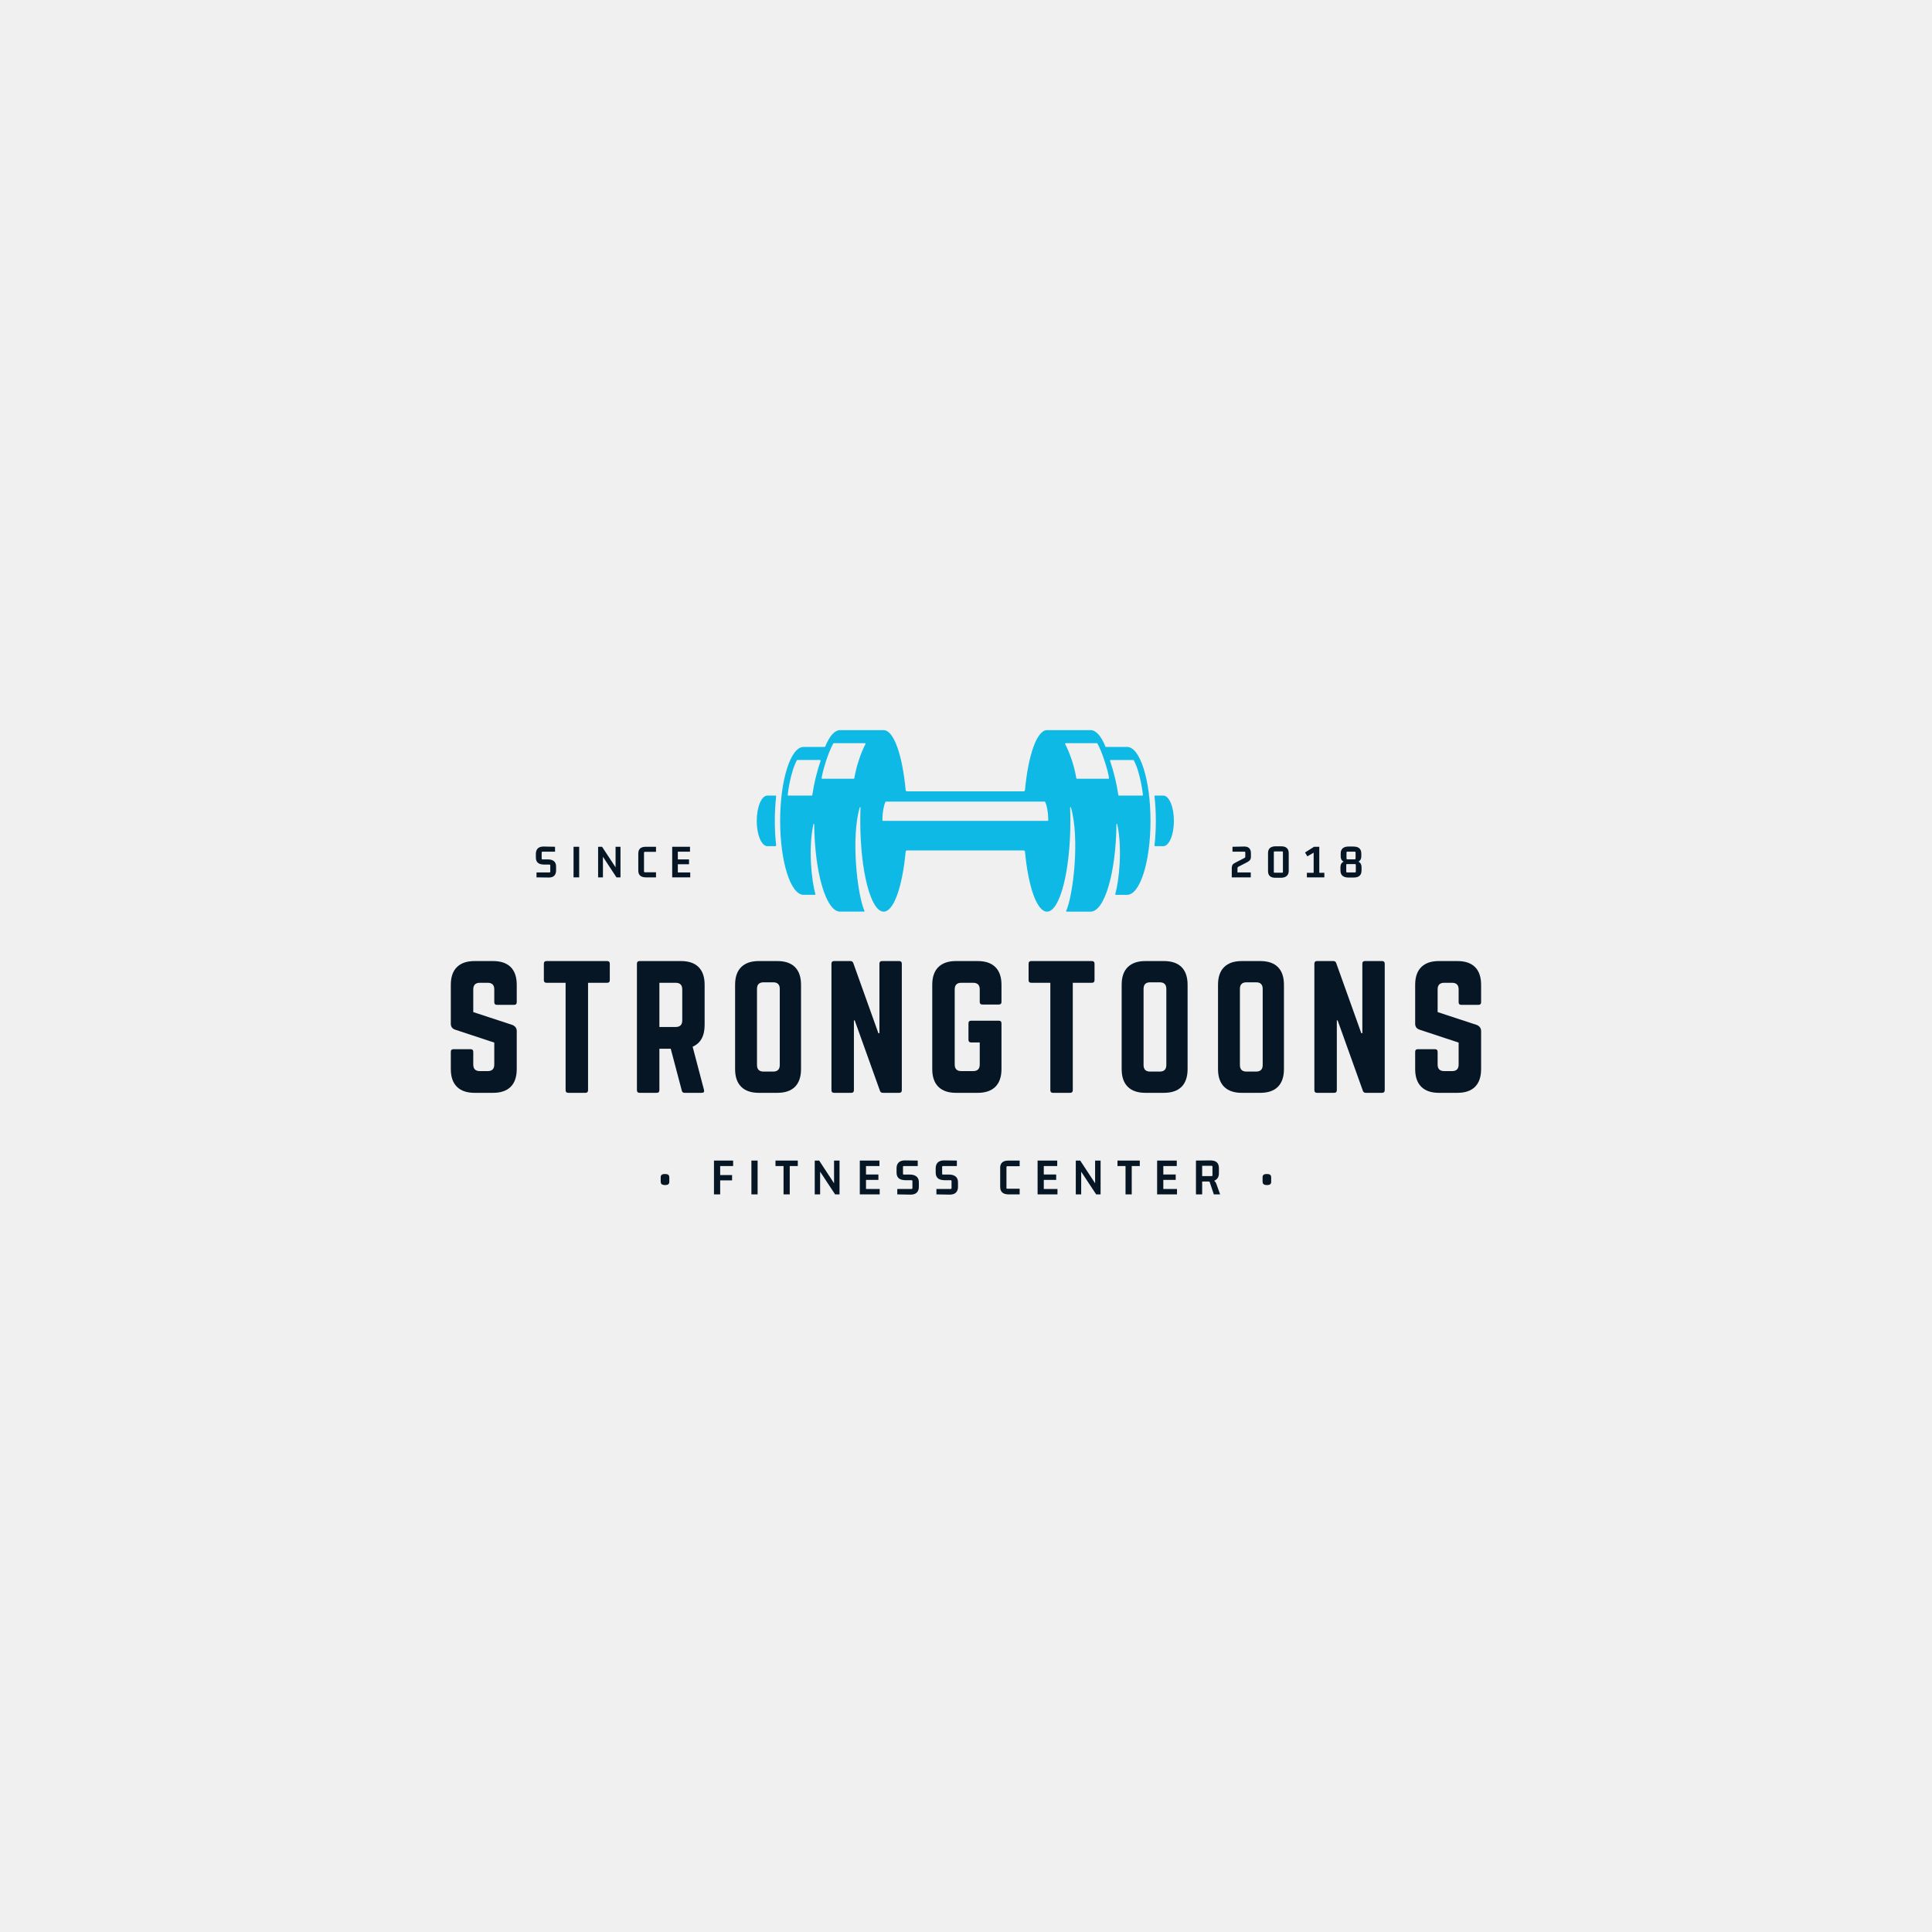
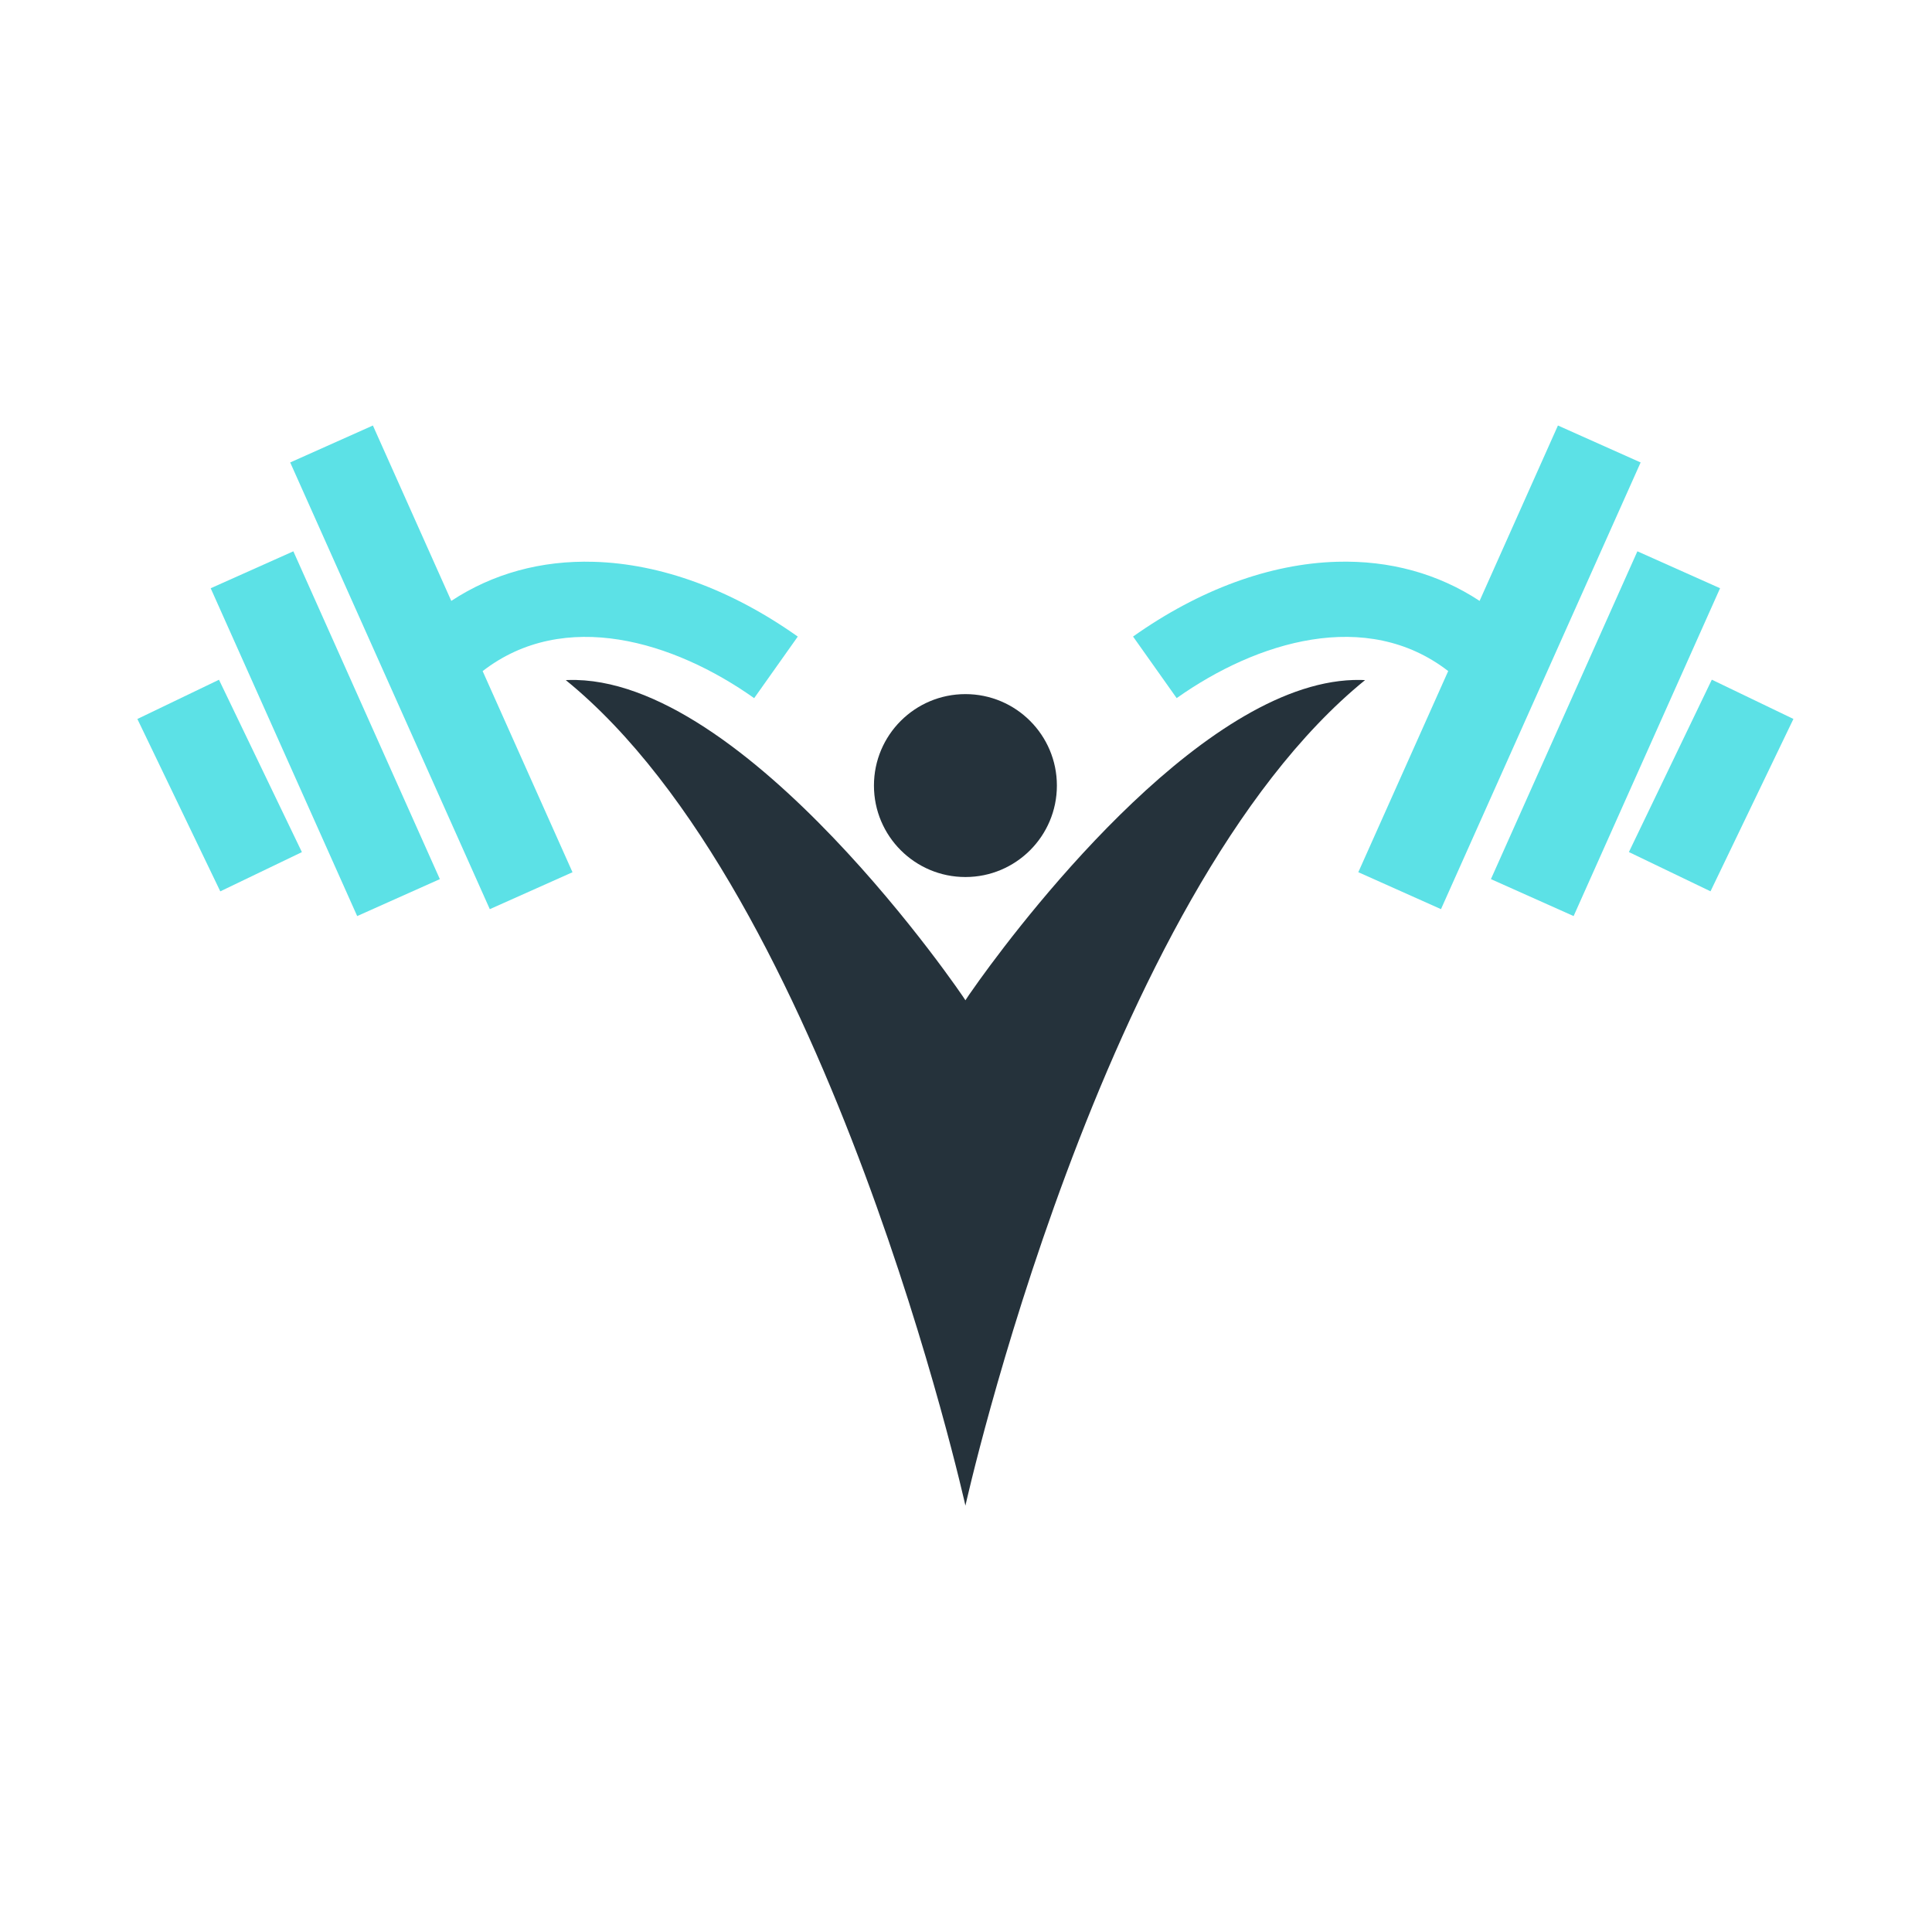
<svg xmlns="http://www.w3.org/2000/svg" width="500" zoomAndPan="magnify" viewBox="0 0 375 375" height="500" preserveAspectRatio="xMidYMid meet" version="1.2">
  <defs>
-     <clipPath id="485e1f2041">
-       <path d="M 146.867 141.715 L 227.867 141.715 L 227.867 176.965 L 146.867 176.965 Z M 146.867 141.715 " />
+     <clipPath id="a240924f86">
+       <path d="M 219 82.59 L 319 82.59 L 319 177 L 219 177 Z M 219 82.59 " />
+     </clipPath>
+     <clipPath id="30d2bbb15b">
+       <path d="M 316 131 L 348.262 131 L 348.262 174 L 316 174 Z M 316 131 " />
+     </clipPath>
+     <clipPath id="4e70f015b9">
+       <path d="M 26.512 131 L 59 131 L 59 174 L 26.512 174 Z M 26.512 131 " />
+     </clipPath>
+     <clipPath id="b6cdec8b0a">
+       <path d="M 56 82.59 L 155 82.59 L 155 177 L 56 177 Z M 56 82.59 " />
+     </clipPath>
+     <clipPath id="2077cdbe17">
+       <path d="M 109 131 L 265 131 L 265 292.59 L 109 292.59 Z M 109 131 " />
    </clipPath>
  </defs>
-   <g id="d312a4e4c5">
-     <g clip-rule="nonzero" clip-path="url(#485e1f2041)">
-       <path style=" stroke:none;fill-rule:evenodd;fill:#0fb9e6;fill-opacity:1;" d="M 150.645 164.074 C 150.309 160.914 150.309 157.754 150.645 154.594 C 150.656 154.48 150.605 154.422 150.492 154.422 L 148.949 154.422 C 147.809 154.422 146.883 156.621 146.883 159.332 C 146.883 162.043 147.809 164.242 148.949 164.242 L 150.492 164.242 C 150.605 164.242 150.656 164.188 150.645 164.074 Z M 176.078 165.066 L 198.66 165.066 C 198.84 165.066 198.938 165.156 198.953 165.336 C 199.586 172.109 201.258 176.949 203.223 176.949 C 205.73 176.949 207.762 169.062 207.762 159.332 C 207.762 158.453 207.746 157.594 207.711 156.75 C 207.711 156.703 207.734 156.676 207.777 156.668 C 207.824 156.66 207.855 156.68 207.867 156.723 C 209.633 162.77 208.273 173.902 206.949 176.793 C 206.934 176.828 206.934 176.863 206.957 176.898 C 206.98 176.93 207.012 176.949 207.051 176.949 L 211.684 176.949 C 214.395 176.949 216.605 169.418 216.703 160 C 216.703 159.953 216.727 159.926 216.773 159.922 C 216.82 159.914 216.852 159.938 216.859 159.98 C 217.867 164.656 217.234 170.82 216.477 173.547 C 216.453 173.641 216.488 173.684 216.582 173.688 L 218.773 173.688 C 221.281 173.688 223.312 167.258 223.312 159.332 C 223.312 151.406 221.281 144.98 218.773 144.98 L 214.594 144.98 C 213.773 142.93 212.77 141.719 211.684 141.719 L 203.223 141.719 C 201.258 141.719 199.582 146.559 198.949 153.332 C 198.934 153.512 198.836 153.598 198.656 153.598 L 176.078 153.598 C 175.898 153.598 175.801 153.512 175.785 153.332 C 175.156 146.559 173.48 141.719 171.516 141.719 L 163.055 141.719 C 161.984 141.719 160.996 142.891 160.184 144.883 C 160.156 144.945 160.109 144.977 160.039 144.98 L 155.965 144.98 C 153.457 144.98 151.426 151.402 151.426 159.332 C 151.426 167.258 153.457 173.684 155.965 173.684 L 158.152 173.684 C 158.25 173.684 158.285 173.637 158.262 173.543 C 157.504 170.82 156.871 164.656 157.879 159.98 C 157.887 159.934 157.914 159.914 157.965 159.918 C 158.012 159.926 158.035 159.949 158.035 160 C 158.133 169.418 160.344 176.945 163.055 176.945 L 167.688 176.945 C 167.73 176.945 167.758 176.93 167.781 176.895 C 167.805 176.863 167.805 176.828 167.789 176.789 C 166.461 173.898 165.105 162.77 166.871 156.723 C 166.883 156.676 166.914 156.66 166.961 156.668 C 167.008 156.672 167.027 156.699 167.027 156.746 C 166.992 157.59 166.977 158.453 166.977 159.332 C 166.977 169.062 169.008 176.949 171.516 176.949 C 173.484 176.949 175.152 172.105 175.785 165.336 C 175.801 165.156 175.898 165.066 176.078 165.066 Z M 157.547 154.422 L 153.012 154.422 C 152.922 154.422 152.883 154.375 152.895 154.289 C 153.074 152.676 153.402 151.09 153.871 149.535 C 154.078 148.859 154.34 148.207 154.664 147.578 C 154.684 147.535 154.719 147.512 154.766 147.512 L 159.164 147.512 C 159.203 147.512 159.238 147.531 159.262 147.562 C 159.285 147.594 159.289 147.629 159.277 147.668 C 158.539 149.836 158.004 152.055 157.668 154.32 C 157.656 154.387 157.617 154.422 157.547 154.422 Z M 165.707 151.148 L 159.594 151.148 C 159.504 151.148 159.461 151.105 159.477 151.016 C 159.684 149.523 160.801 145.953 161.734 144.312 C 161.754 144.273 161.789 144.254 161.836 144.254 L 167.879 144.254 C 167.922 144.254 167.957 144.27 167.98 144.309 C 168.004 144.348 168.004 144.387 167.984 144.426 C 167.145 146.02 166.23 148.605 165.82 151.051 C 165.812 151.113 165.773 151.148 165.707 151.148 Z M 215.574 147.516 L 219.973 147.516 C 220.02 147.516 220.055 147.535 220.078 147.578 C 220.398 148.207 220.66 148.859 220.867 149.535 C 221.336 151.09 221.66 152.676 221.844 154.289 C 221.855 154.379 221.816 154.422 221.727 154.422 L 217.188 154.422 C 217.121 154.422 217.082 154.391 217.07 154.32 C 216.734 152.055 216.199 149.84 215.461 147.672 C 215.449 147.633 215.453 147.598 215.477 147.566 C 215.5 147.531 215.531 147.516 215.574 147.516 Z M 206.754 144.426 C 206.734 144.387 206.734 144.348 206.758 144.309 C 206.781 144.27 206.816 144.254 206.859 144.254 L 212.902 144.254 C 212.949 144.254 212.98 144.273 213.004 144.312 C 213.938 145.953 215.055 149.523 215.262 151.016 C 215.273 151.105 215.234 151.148 215.145 151.148 L 209.031 151.148 C 208.965 151.148 208.926 151.117 208.918 151.051 C 208.508 148.605 207.594 146.02 206.754 144.426 Z M 171.426 159.332 C 171.324 159.332 171.273 159.281 171.273 159.176 C 171.293 157.414 171.605 156.188 171.852 155.68 C 171.879 155.621 171.926 155.594 171.992 155.59 L 202.746 155.59 C 202.812 155.59 202.859 155.621 202.887 155.68 C 203.133 156.188 203.445 157.414 203.465 159.176 C 203.465 159.281 203.414 159.332 203.312 159.332 Z M 224.094 154.594 C 224.43 157.754 224.43 160.914 224.094 164.074 C 224.082 164.188 224.133 164.242 224.246 164.242 L 225.789 164.242 C 226.93 164.242 227.855 162.043 227.855 159.332 C 227.855 156.621 226.93 154.422 225.789 154.422 L 224.246 154.422 C 224.133 154.422 224.082 154.48 224.094 154.594 Z M 224.094 154.594 " />
+   <g id="ebb2ab2d11">
+     <rect x="0" width="375" y="0" height="375" style="fill:#ffffff;fill-opacity:1;stroke:none;" />
+     <rect x="0" width="375" y="0" height="375" style="fill:#ffffff;fill-opacity:1;stroke:none;" />
+     <g clip-rule="nonzero" clip-path="url(#a240924f86)">
+       <path style=" stroke:none;fill-rule:nonzero;fill:#5ce1e6;fill-opacity:1;" d="M 302.395 82.59 L 287.188 116.633 C 279.152 111.344 269.754 108.742 259.492 109.039 C 246.469 109.418 232.789 114.441 219.926 123.555 L 228.391 135.504 C 243.953 124.48 265.238 117.992 281.094 130.254 L 263.648 169.293 L 279.695 176.465 L 318.445 89.762 Z M 302.395 82.59 " />
    </g>
-     <g style="fill:#061624;fill-opacity:1;">
-       <g transform="translate(85.90819, 212.118)">
-         <path style="stroke:none" d="M 6.203 -25.578 L 9.781 -25.578 C 11.289 -25.578 12.438 -25.188 13.219 -24.406 C 14 -23.625 14.391 -22.477 14.391 -20.969 L 14.391 -17.578 C 14.391 -17.242 14.219 -17.078 13.875 -17.078 L 10.547 -17.078 C 10.203 -17.078 10.031 -17.242 10.031 -17.578 L 10.031 -20.078 C 10.031 -20.93 9.609 -21.359 8.766 -21.359 L 7.219 -21.359 C 6.375 -21.359 5.953 -20.93 5.953 -20.078 L 5.953 -15.672 L 13.562 -13.172 C 14.113 -12.93 14.391 -12.535 14.391 -11.984 L 14.391 -4.609 C 14.391 -3.109 14 -1.961 13.219 -1.172 C 12.438 -0.391 11.289 0 9.781 0 L 6.203 0 C 4.711 0 3.57 -0.391 2.781 -1.172 C 1.988 -1.961 1.594 -3.109 1.594 -4.609 L 1.594 -7.953 C 1.594 -8.297 1.766 -8.469 2.109 -8.469 L 5.438 -8.469 C 5.781 -8.469 5.953 -8.297 5.953 -7.953 L 5.953 -5.5 C 5.953 -4.645 6.375 -4.219 7.219 -4.219 L 8.766 -4.219 C 9.609 -4.219 10.031 -4.645 10.031 -5.5 L 10.031 -9.75 L 2.469 -12.25 C 1.883 -12.438 1.594 -12.828 1.594 -13.422 L 1.594 -20.969 C 1.594 -22.477 1.988 -23.625 2.781 -24.406 C 3.57 -25.188 4.711 -25.578 6.203 -25.578 Z M 6.203 -25.578 " />
-       </g>
+     <path style=" stroke:none;fill-rule:nonzero;fill:#5ce1e6;fill-opacity:1;" d="M 289.387 170.637 L 317.816 107.008 L 333.863 114.176 L 305.438 177.809 Z M 289.387 170.637 " />
+     <g clip-rule="nonzero" clip-path="url(#30d2bbb15b)">
+       <path style=" stroke:none;fill-rule:nonzero;fill:#5ce1e6;fill-opacity:1;" d="M 316.168 165.383 L 332.262 131.926 L 348.102 139.547 L 332.008 173.004 Z M 316.168 165.383 " />
    </g>
-     <g style="fill:#061624;fill-opacity:1;">
-       <g transform="translate(104.6103, 212.118)">
-         <path style="stroke:none" d="M 1.469 -25.578 L 13.234 -25.578 C 13.578 -25.578 13.75 -25.406 13.75 -25.062 L 13.75 -21.859 C 13.75 -21.523 13.578 -21.359 13.234 -21.359 L 9.531 -21.359 L 9.531 -0.516 C 9.531 -0.172 9.359 0 9.016 0 L 5.688 0 C 5.344 0 5.172 -0.172 5.172 -0.516 L 5.172 -21.359 L 1.469 -21.359 C 1.125 -21.359 0.953 -21.523 0.953 -21.859 L 0.953 -25.062 C 0.953 -25.406 1.125 -25.578 1.469 -25.578 Z M 1.469 -25.578 " />
-       </g>
+     <path style=" stroke:none;fill-rule:nonzero;fill:#5ce1e6;fill-opacity:1;" d="M 40.895 114.18 L 56.941 107.008 L 85.375 170.637 L 69.328 177.809 Z M 40.895 114.18 " />
+     <g clip-rule="nonzero" clip-path="url(#4e70f015b9)">
+       <path style=" stroke:none;fill-rule:nonzero;fill:#5ce1e6;fill-opacity:1;" d="M 26.664 139.555 L 42.504 131.938 L 58.598 165.395 L 42.758 173.012 Z M 26.664 139.555 " />
    </g>
-     <g style="fill:#061624;fill-opacity:1;">
-       <g transform="translate(122.0338, 212.118)">
-         <path style="stroke:none" d="M 14.734 -20.969 L 14.734 -13.172 C 14.734 -11.035 13.957 -9.629 12.406 -8.953 L 14.609 -0.578 C 14.711 -0.191 14.562 0 14.156 0 L 10.844 0 C 10.539 0 10.359 -0.148 10.297 -0.453 L 8.156 -8.562 L 5.953 -8.562 L 5.953 -0.516 C 5.953 -0.172 5.781 0 5.438 0 L 2.109 0 C 1.766 0 1.594 -0.172 1.594 -0.516 L 1.594 -25.062 C 1.594 -25.406 1.766 -25.578 2.109 -25.578 L 10.141 -25.578 C 11.648 -25.578 12.789 -25.188 13.562 -24.406 C 14.344 -23.625 14.734 -22.477 14.734 -20.969 Z M 5.953 -12.781 L 9.109 -12.781 C 9.961 -12.781 10.391 -13.207 10.391 -14.062 L 10.391 -20.078 C 10.391 -20.93 9.961 -21.359 9.109 -21.359 L 5.953 -21.359 Z M 5.953 -12.781 " />
-       </g>
+     <g clip-rule="nonzero" clip-path="url(#b6cdec8b0a)">
+       <path style=" stroke:none;fill-rule:nonzero;fill:#5ce1e6;fill-opacity:1;" d="M 87.594 116.633 L 72.379 82.59 L 56.328 89.762 L 95.07 176.469 L 111.121 169.301 L 93.68 130.262 C 109.535 117.992 130.82 124.48 146.383 135.512 L 154.848 123.562 C 141.984 114.449 128.305 109.426 115.281 109.047 C 105.02 108.742 95.629 111.344 87.594 116.633 Z M 87.594 116.633 " />
    </g>
-     <g style="fill:#061624;fill-opacity:1;">
-       <g transform="translate(141.0876, 212.118)">
-         <path style="stroke:none" d="M 1.594 -4.609 L 1.594 -20.969 C 1.594 -22.477 1.988 -23.625 2.781 -24.406 C 3.57 -25.188 4.711 -25.578 6.203 -25.578 L 9.781 -25.578 C 11.289 -25.578 12.438 -25.188 13.219 -24.406 C 14 -23.625 14.391 -22.477 14.391 -20.969 L 14.391 -4.609 C 14.391 -3.109 14 -1.961 13.219 -1.172 C 12.438 -0.391 11.289 0 9.781 0 L 6.203 0 C 4.711 0 3.57 -0.391 2.781 -1.172 C 1.988 -1.961 1.594 -3.109 1.594 -4.609 Z M 7.125 -4.125 L 8.984 -4.125 C 9.836 -4.125 10.266 -4.551 10.266 -5.406 L 10.266 -20.172 C 10.266 -21.023 9.836 -21.453 8.984 -21.453 L 7.125 -21.453 C 6.27 -21.453 5.844 -21.023 5.844 -20.172 L 5.844 -5.406 C 5.844 -4.551 6.27 -4.125 7.125 -4.125 Z M 7.125 -4.125 " />
-       </g>
+     <g clip-rule="nonzero" clip-path="url(#2077cdbe17)">
+       <path style=" stroke:none;fill-rule:nonzero;fill:#25323b;fill-opacity:1;" d="M 264.535 131.992 C 264.383 131.984 264.223 131.984 264.066 131.977 C 234.883 131.496 199.953 176.566 190.094 190.258 C 188.359 192.668 187.402 194.098 187.387 194.156 C 187.293 193.836 144.637 130.852 110.238 131.992 C 110.102 132 109.965 132 109.816 132.008 C 161 173.582 187.387 292.242 187.387 292.242 C 187.387 292.242 213.77 173.582 264.957 132.008 C 264.816 132 264.68 132 264.535 131.992 Z M 264.535 131.992 " />
    </g>
-     <g style="fill:#061624;fill-opacity:1;">
-       <g transform="translate(159.7898, 212.118)">
-         <path style="stroke:none" d="M 11.406 -25.578 L 14.734 -25.578 C 15.078 -25.578 15.25 -25.406 15.25 -25.062 L 15.25 -0.516 C 15.25 -0.172 15.078 0 14.734 0 L 11.578 0 C 11.273 0 11.082 -0.141 11 -0.422 L 6.109 -14.062 L 5.953 -14.062 L 5.953 -0.516 C 5.953 -0.172 5.781 0 5.438 0 L 2.109 0 C 1.766 0 1.594 -0.172 1.594 -0.516 L 1.594 -25.062 C 1.594 -25.406 1.766 -25.578 2.109 -25.578 L 5.281 -25.578 C 5.57 -25.578 5.758 -25.438 5.844 -25.156 L 10.703 -11.578 L 10.906 -11.578 L 10.906 -25.062 C 10.906 -25.406 11.07 -25.578 11.406 -25.578 Z M 11.406 -25.578 " />
-       </g>
-     </g>
-     <g style="fill:#061624;fill-opacity:1;">
-       <g transform="translate(179.3551, 212.118)">
-         <path style="stroke:none" d="M 1.594 -4.609 L 1.594 -20.969 C 1.594 -22.477 1.988 -23.625 2.781 -24.406 C 3.57 -25.188 4.711 -25.578 6.203 -25.578 L 10.422 -25.578 C 11.91 -25.578 13.051 -25.188 13.844 -24.406 C 14.633 -23.625 15.031 -22.477 15.031 -20.969 L 15.031 -17.641 C 15.031 -17.305 14.859 -17.141 14.516 -17.141 L 11.312 -17.141 C 10.977 -17.141 10.812 -17.305 10.812 -17.641 L 10.812 -20.078 C 10.812 -20.93 10.383 -21.359 9.531 -21.359 L 7.219 -21.359 C 6.375 -21.359 5.953 -20.93 5.953 -20.078 L 5.953 -5.5 C 5.953 -4.645 6.375 -4.219 7.219 -4.219 L 9.531 -4.219 C 10.383 -4.219 10.812 -4.645 10.812 -5.5 L 10.812 -9.781 L 9.141 -9.781 C 8.797 -9.781 8.625 -9.953 8.625 -10.297 L 8.625 -13.484 C 8.625 -13.828 8.797 -14 9.141 -14 L 14.516 -14 C 14.859 -14 15.031 -13.828 15.031 -13.484 L 15.031 -4.609 C 15.031 -3.109 14.633 -1.961 13.844 -1.172 C 13.051 -0.391 11.91 0 10.422 0 L 6.203 0 C 4.711 0 3.57 -0.391 2.781 -1.172 C 1.988 -1.961 1.594 -3.109 1.594 -4.609 Z M 1.594 -4.609 " />
-       </g>
-     </g>
-     <g style="fill:#061624;fill-opacity:1;">
-       <g transform="translate(198.6966, 212.118)">
-         <path style="stroke:none" d="M 1.469 -25.578 L 13.234 -25.578 C 13.578 -25.578 13.75 -25.406 13.75 -25.062 L 13.75 -21.859 C 13.75 -21.523 13.578 -21.359 13.234 -21.359 L 9.531 -21.359 L 9.531 -0.516 C 9.531 -0.172 9.359 0 9.016 0 L 5.688 0 C 5.344 0 5.172 -0.172 5.172 -0.516 L 5.172 -21.359 L 1.469 -21.359 C 1.125 -21.359 0.953 -21.523 0.953 -21.859 L 0.953 -25.062 C 0.953 -25.406 1.125 -25.578 1.469 -25.578 Z M 1.469 -25.578 " />
-       </g>
-     </g>
-     <g style="fill:#061624;fill-opacity:1;">
-       <g transform="translate(216.12, 212.118)">
-         <path style="stroke:none" d="M 1.594 -4.609 L 1.594 -20.969 C 1.594 -22.477 1.988 -23.625 2.781 -24.406 C 3.57 -25.188 4.711 -25.578 6.203 -25.578 L 9.781 -25.578 C 11.289 -25.578 12.438 -25.188 13.219 -24.406 C 14 -23.625 14.391 -22.477 14.391 -20.969 L 14.391 -4.609 C 14.391 -3.109 14 -1.961 13.219 -1.172 C 12.438 -0.391 11.289 0 9.781 0 L 6.203 0 C 4.711 0 3.57 -0.391 2.781 -1.172 C 1.988 -1.961 1.594 -3.109 1.594 -4.609 Z M 7.125 -4.125 L 8.984 -4.125 C 9.836 -4.125 10.266 -4.551 10.266 -5.406 L 10.266 -20.172 C 10.266 -21.023 9.836 -21.453 8.984 -21.453 L 7.125 -21.453 C 6.27 -21.453 5.844 -21.023 5.844 -20.172 L 5.844 -5.406 C 5.844 -4.551 6.27 -4.125 7.125 -4.125 Z M 7.125 -4.125 " />
-       </g>
-     </g>
-     <g style="fill:#061624;fill-opacity:1;">
-       <g transform="translate(234.8222, 212.118)">
-         <path style="stroke:none" d="M 1.594 -4.609 L 1.594 -20.969 C 1.594 -22.477 1.988 -23.625 2.781 -24.406 C 3.57 -25.188 4.711 -25.578 6.203 -25.578 L 9.781 -25.578 C 11.289 -25.578 12.438 -25.188 13.219 -24.406 C 14 -23.625 14.391 -22.477 14.391 -20.969 L 14.391 -4.609 C 14.391 -3.109 14 -1.961 13.219 -1.172 C 12.438 -0.391 11.289 0 9.781 0 L 6.203 0 C 4.711 0 3.57 -0.391 2.781 -1.172 C 1.988 -1.961 1.594 -3.109 1.594 -4.609 Z M 7.125 -4.125 L 8.984 -4.125 C 9.836 -4.125 10.266 -4.551 10.266 -5.406 L 10.266 -20.172 C 10.266 -21.023 9.836 -21.453 8.984 -21.453 L 7.125 -21.453 C 6.27 -21.453 5.844 -21.023 5.844 -20.172 L 5.844 -5.406 C 5.844 -4.551 6.27 -4.125 7.125 -4.125 Z M 7.125 -4.125 " />
-       </g>
-     </g>
-     <g style="fill:#061624;fill-opacity:1;">
-       <g transform="translate(253.5244, 212.118)">
-         <path style="stroke:none" d="M 11.406 -25.578 L 14.734 -25.578 C 15.078 -25.578 15.25 -25.406 15.25 -25.062 L 15.25 -0.516 C 15.25 -0.172 15.078 0 14.734 0 L 11.578 0 C 11.273 0 11.082 -0.141 11 -0.422 L 6.109 -14.062 L 5.953 -14.062 L 5.953 -0.516 C 5.953 -0.172 5.781 0 5.438 0 L 2.109 0 C 1.766 0 1.594 -0.172 1.594 -0.516 L 1.594 -25.062 C 1.594 -25.406 1.766 -25.578 2.109 -25.578 L 5.281 -25.578 C 5.57 -25.578 5.758 -25.438 5.844 -25.156 L 10.703 -11.578 L 10.906 -11.578 L 10.906 -25.062 C 10.906 -25.406 11.07 -25.578 11.406 -25.578 Z M 11.406 -25.578 " />
-       </g>
-     </g>
-     <g style="fill:#061624;fill-opacity:1;">
-       <g transform="translate(273.0897, 212.118)">
-         <path style="stroke:none" d="M 6.203 -25.578 L 9.781 -25.578 C 11.289 -25.578 12.438 -25.188 13.219 -24.406 C 14 -23.625 14.391 -22.477 14.391 -20.969 L 14.391 -17.578 C 14.391 -17.242 14.219 -17.078 13.875 -17.078 L 10.547 -17.078 C 10.203 -17.078 10.031 -17.242 10.031 -17.578 L 10.031 -20.078 C 10.031 -20.93 9.609 -21.359 8.766 -21.359 L 7.219 -21.359 C 6.375 -21.359 5.953 -20.93 5.953 -20.078 L 5.953 -15.672 L 13.562 -13.172 C 14.113 -12.93 14.391 -12.535 14.391 -11.984 L 14.391 -4.609 C 14.391 -3.109 14 -1.961 13.219 -1.172 C 12.438 -0.391 11.289 0 9.781 0 L 6.203 0 C 4.711 0 3.57 -0.391 2.781 -1.172 C 1.988 -1.961 1.594 -3.109 1.594 -4.609 L 1.594 -7.953 C 1.594 -8.297 1.766 -8.469 2.109 -8.469 L 5.438 -8.469 C 5.781 -8.469 5.953 -8.297 5.953 -7.953 L 5.953 -5.5 C 5.953 -4.645 6.375 -4.219 7.219 -4.219 L 8.766 -4.219 C 9.609 -4.219 10.031 -4.645 10.031 -5.5 L 10.031 -9.75 L 2.469 -12.25 C 1.883 -12.438 1.594 -12.828 1.594 -13.422 L 1.594 -20.969 C 1.594 -22.477 1.988 -23.625 2.781 -24.406 C 3.57 -25.188 4.711 -25.578 6.203 -25.578 Z M 6.203 -25.578 " />
-       </g>
-     </g>
-     <g style="fill:#061624;fill-opacity:1;">
-       <g transform="translate(127.5533, 231.8286)">
-         <path style="stroke:none" d="M 0.688 -2.484 C 0.688 -2.078 0.891 -1.859 1.297 -1.828 C 1.336 -1.816 1.383 -1.812 1.438 -1.812 L 1.609 -1.812 C 2.078 -1.812 2.328 -2 2.359 -2.375 C 2.359 -2.406 2.359 -2.441 2.359 -2.484 L 2.359 -3.281 C 2.359 -3.688 2.164 -3.906 1.781 -3.938 C 1.719 -3.945 1.66 -3.953 1.609 -3.953 L 1.438 -3.953 C 0.977 -3.953 0.727 -3.77 0.688 -3.406 C 0.688 -3.363 0.688 -3.32 0.688 -3.281 Z M 0.688 -2.484 " />
-       </g>
-     </g>
-     <g style="fill:#061624;fill-opacity:1;">
-       <g transform="translate(133.2065, 231.8286)">
-         <path style="stroke:none" d="" />
-       </g>
-     </g>
-     <g style="fill:#061624;fill-opacity:1;">
-       <g transform="translate(137.878, 231.8286)">
-         <path style="stroke:none" d="M 4.219 -3.75 L 1.906 -3.75 L 1.906 -5.5 L 4.422 -5.5 L 4.422 -6.562 L 0.703 -6.562 L 0.703 0 L 1.906 0 L 1.906 -2.719 L 4.219 -2.719 Z M 4.219 -3.75 " />
-       </g>
-     </g>
-     <g style="fill:#061624;fill-opacity:1;">
-       <g transform="translate(145.0192, 231.8286)">
-         <path style="stroke:none" d="M 2.031 0 L 2.031 -6.562 L 0.828 -6.562 L 0.828 0 Z M 2.031 0 " />
-       </g>
-     </g>
-     <g style="fill:#061624;fill-opacity:1;">
-       <g transform="translate(150.4761, 231.8286)">
-         <path style="stroke:none" d="M 2.812 0 L 2.812 -5.5 L 4.375 -5.5 L 4.375 -6.562 L 0.047 -6.562 L 0.047 -5.5 L 1.609 -5.5 L 1.609 0 Z M 2.812 0 " />
-       </g>
-     </g>
-     <g style="fill:#061624;fill-opacity:1;">
-       <g transform="translate(157.514, 231.8286)">
-         <path style="stroke:none" d="M 4.578 0 L 5.438 0 L 5.438 -6.562 L 4.375 -6.562 L 4.375 -2.156 L 1.484 -6.562 L 0.625 -6.562 L 0.625 0 L 1.672 0 L 1.672 -4.406 Z M 4.578 0 " />
-       </g>
-     </g>
-     <g style="fill:#061624;fill-opacity:1;">
-       <g transform="translate(166.1847, 231.8286)">
-         <path style="stroke:none" d="M 4.562 0 L 4.562 -1.047 L 1.906 -1.047 L 1.906 -2.812 L 4.312 -2.812 L 4.312 -3.859 L 1.906 -3.859 L 1.906 -5.5 L 4.516 -5.5 L 4.516 -6.562 L 0.703 -6.562 L 0.703 0 Z M 4.562 0 " />
-       </g>
-     </g>
-     <g style="fill:#061624;fill-opacity:1;">
-       <g transform="translate(173.6774, 231.8286)">
-         <path style="stroke:none" d="M 1.719 -3.844 C 1.633 -3.852 1.594 -3.898 1.594 -3.984 L 1.594 -5.359 C 1.602 -5.453 1.645 -5.5 1.719 -5.5 L 4.453 -5.5 L 4.453 -6.562 L 2.047 -6.594 C 1.203 -6.613 0.664 -6.312 0.438 -5.688 C 0.375 -5.5 0.344 -5.297 0.344 -5.078 L 0.344 -4.25 C 0.344 -3.312 0.844 -2.816 1.844 -2.766 C 1.906 -2.754 1.969 -2.75 2.031 -2.75 L 3.297 -2.75 C 3.379 -2.738 3.422 -2.691 3.422 -2.609 L 3.422 -1.203 C 3.41 -1.109 3.367 -1.055 3.297 -1.047 L 0.484 -1.047 L 0.484 0 L 2.984 0.047 C 3.91 0.066 4.457 -0.285 4.625 -1.016 C 4.656 -1.16 4.672 -1.312 4.672 -1.469 L 4.672 -2.328 C 4.672 -3.117 4.297 -3.602 3.547 -3.781 C 3.367 -3.82 3.176 -3.844 2.969 -3.844 Z M 1.719 -3.844 " />
-       </g>
-     </g>
-     <g style="fill:#061624;fill-opacity:1;">
-       <g transform="translate(181.2734, 231.8286)">
-         <path style="stroke:none" d="M 1.719 -3.844 C 1.633 -3.852 1.594 -3.898 1.594 -3.984 L 1.594 -5.359 C 1.602 -5.453 1.645 -5.5 1.719 -5.5 L 4.453 -5.5 L 4.453 -6.562 L 2.047 -6.594 C 1.203 -6.613 0.664 -6.312 0.438 -5.688 C 0.375 -5.5 0.344 -5.297 0.344 -5.078 L 0.344 -4.25 C 0.344 -3.312 0.844 -2.816 1.844 -2.766 C 1.906 -2.754 1.969 -2.75 2.031 -2.75 L 3.297 -2.75 C 3.379 -2.738 3.422 -2.691 3.422 -2.609 L 3.422 -1.203 C 3.41 -1.109 3.367 -1.055 3.297 -1.047 L 0.484 -1.047 L 0.484 0 L 2.984 0.047 C 3.91 0.066 4.457 -0.285 4.625 -1.016 C 4.656 -1.16 4.672 -1.312 4.672 -1.469 L 4.672 -2.328 C 4.672 -3.117 4.297 -3.602 3.547 -3.781 C 3.367 -3.82 3.176 -3.844 2.969 -3.844 Z M 1.719 -3.844 " />
-       </g>
-     </g>
-     <g style="fill:#061624;fill-opacity:1;">
-       <g transform="translate(188.8693, 231.8286)">
-         <path style="stroke:none" d="" />
-       </g>
-     </g>
-     <g style="fill:#061624;fill-opacity:1;">
-       <g transform="translate(193.5408, 231.8286)">
-         <path style="stroke:none" d="M 4.375 -1.094 L 1.938 -1.094 C 1.863 -1.102 1.82 -1.145 1.812 -1.219 L 1.812 -5.344 C 1.832 -5.414 1.875 -5.457 1.938 -5.469 L 4.375 -5.469 L 4.375 -6.562 L 2.203 -6.562 C 1.191 -6.562 0.656 -6.145 0.594 -5.312 C 0.594 -5.25 0.594 -5.188 0.594 -5.125 L 0.594 -1.438 C 0.602 -0.488 1.141 -0.008 2.203 0 L 4.375 0 Z M 4.375 -1.094 " />
-       </g>
-     </g>
-     <g style="fill:#061624;fill-opacity:1;">
-       <g transform="translate(200.6924, 231.8286)">
-         <path style="stroke:none" d="M 4.562 0 L 4.562 -1.047 L 1.906 -1.047 L 1.906 -2.812 L 4.312 -2.812 L 4.312 -3.859 L 1.906 -3.859 L 1.906 -5.5 L 4.516 -5.5 L 4.516 -6.562 L 0.703 -6.562 L 0.703 0 Z M 4.562 0 " />
-       </g>
-     </g>
-     <g style="fill:#061624;fill-opacity:1;">
-       <g transform="translate(208.1851, 231.8286)">
-         <path style="stroke:none" d="M 4.578 0 L 5.438 0 L 5.438 -6.562 L 4.375 -6.562 L 4.375 -2.156 L 1.484 -6.562 L 0.625 -6.562 L 0.625 0 L 1.672 0 L 1.672 -4.406 Z M 4.578 0 " />
-       </g>
-     </g>
-     <g style="fill:#061624;fill-opacity:1;">
-       <g transform="translate(216.8558, 231.8286)">
-         <path style="stroke:none" d="M 2.812 0 L 2.812 -5.5 L 4.375 -5.5 L 4.375 -6.562 L 0.047 -6.562 L 0.047 -5.5 L 1.609 -5.5 L 1.609 0 Z M 2.812 0 " />
-       </g>
-     </g>
-     <g style="fill:#061624;fill-opacity:1;">
-       <g transform="translate(223.8937, 231.8286)">
-         <path style="stroke:none" d="M 4.562 0 L 4.562 -1.047 L 1.906 -1.047 L 1.906 -2.812 L 4.312 -2.812 L 4.312 -3.859 L 1.906 -3.859 L 1.906 -5.5 L 4.516 -5.5 L 4.516 -6.562 L 0.703 -6.562 L 0.703 0 Z M 4.562 0 " />
-       </g>
-     </g>
-     <g style="fill:#061624;fill-opacity:1;">
-       <g transform="translate(231.3864, 231.8286)">
-         <path style="stroke:none" d="M 1.953 0 L 1.953 -2.5 L 3.25 -2.5 C 3.332 -2.5 3.391 -2.461 3.422 -2.391 C 3.422 -2.367 3.422 -2.359 3.422 -2.359 L 4.219 0 L 5.438 0 L 4.734 -1.969 C 4.617 -2.289 4.469 -2.516 4.281 -2.641 C 4.883 -2.891 5.191 -3.359 5.203 -4.047 L 5.203 -5.094 C 5.203 -5.957 4.797 -6.445 3.984 -6.562 C 3.836 -6.582 3.68 -6.594 3.516 -6.594 L 0.75 -6.562 L 0.75 0 Z M 3.812 -5.547 C 3.906 -5.535 3.953 -5.488 3.953 -5.406 L 3.953 -3.672 C 3.941 -3.586 3.895 -3.547 3.812 -3.547 L 1.953 -3.547 L 1.953 -5.547 Z M 3.812 -5.547 " />
-       </g>
-     </g>
-     <g style="fill:#061624;fill-opacity:1;">
-       <g transform="translate(239.7057, 231.8286)">
-         <path style="stroke:none" d="" />
-       </g>
-     </g>
-     <g style="fill:#061624;fill-opacity:1;">
-       <g transform="translate(244.3772, 231.8286)">
-         <path style="stroke:none" d="M 0.688 -2.484 C 0.688 -2.078 0.891 -1.859 1.297 -1.828 C 1.336 -1.816 1.383 -1.812 1.438 -1.812 L 1.609 -1.812 C 2.078 -1.812 2.328 -2 2.359 -2.375 C 2.359 -2.406 2.359 -2.441 2.359 -2.484 L 2.359 -3.281 C 2.359 -3.688 2.164 -3.906 1.781 -3.938 C 1.719 -3.945 1.66 -3.953 1.609 -3.953 L 1.438 -3.953 C 0.977 -3.953 0.727 -3.77 0.688 -3.406 C 0.688 -3.363 0.688 -3.32 0.688 -3.281 Z M 0.688 -2.484 " />
-       </g>
-     </g>
-     <g style="fill:#061624;fill-opacity:1;">
-       <g transform="translate(103.6998, 170.296)">
-         <path style="stroke:none" d="M 1.562 -3.484 C 1.488 -3.492 1.445 -3.535 1.438 -3.609 L 1.438 -4.859 C 1.445 -4.93 1.488 -4.973 1.562 -4.984 L 4.031 -4.984 L 4.031 -5.938 L 1.859 -5.984 C 1.086 -5.992 0.602 -5.719 0.406 -5.156 C 0.344 -4.988 0.312 -4.805 0.312 -4.609 L 0.312 -3.859 C 0.312 -3.004 0.766 -2.551 1.672 -2.5 C 1.734 -2.488 1.789 -2.484 1.844 -2.484 L 2.984 -2.484 C 3.055 -2.473 3.098 -2.43 3.109 -2.359 L 3.109 -1.078 C 3.098 -1.004 3.055 -0.961 2.984 -0.953 L 0.438 -0.953 L 0.438 0 L 2.703 0.031 C 3.547 0.062 4.039 -0.254 4.188 -0.922 C 4.219 -1.047 4.234 -1.18 4.234 -1.328 L 4.234 -2.109 C 4.234 -2.828 3.895 -3.266 3.219 -3.422 C 3.051 -3.461 2.875 -3.484 2.688 -3.484 Z M 1.562 -3.484 " />
-       </g>
-     </g>
-     <g style="fill:#061624;fill-opacity:1;">
-       <g transform="translate(110.5745, 170.296)">
-         <path style="stroke:none" d="M 1.844 0 L 1.844 -5.938 L 0.75 -5.938 L 0.75 0 Z M 1.844 0 " />
-       </g>
-     </g>
-     <g style="fill:#061624;fill-opacity:1;">
-       <g transform="translate(115.5137, 170.296)">
-         <path style="stroke:none" d="M 4.141 0 L 4.922 0 L 4.922 -5.938 L 3.969 -5.938 L 3.969 -1.953 L 1.344 -5.938 L 0.578 -5.938 L 0.578 0 L 1.516 0 L 1.516 -4 Z M 4.141 0 " />
-       </g>
-     </g>
-     <g style="fill:#061624;fill-opacity:1;">
-       <g transform="translate(123.3607, 170.296)">
-         <path style="stroke:none" d="M 3.969 -0.984 L 1.766 -0.984 C 1.691 -1.004 1.648 -1.047 1.641 -1.109 L 1.641 -4.828 C 1.66 -4.898 1.703 -4.941 1.766 -4.953 L 3.969 -4.953 L 3.969 -5.938 L 2 -5.938 C 1.082 -5.938 0.598 -5.562 0.547 -4.812 C 0.535 -4.75 0.531 -4.691 0.531 -4.641 L 0.531 -1.297 C 0.539 -0.441 1.031 -0.008 2 0 L 3.969 0 Z M 3.969 -0.984 " />
-       </g>
-     </g>
-     <g style="fill:#061624;fill-opacity:1;">
-       <g transform="translate(129.8333, 170.296)">
-         <path style="stroke:none" d="M 4.141 0 L 4.141 -0.953 L 1.734 -0.953 L 1.734 -2.547 L 3.906 -2.547 L 3.906 -3.484 L 1.734 -3.484 L 1.734 -4.984 L 4.094 -4.984 L 4.094 -5.938 L 0.641 -5.938 L 0.641 0 Z M 4.141 0 " />
-       </g>
-     </g>
-     <g style="fill:#061624;fill-opacity:1;">
-       <g transform="translate(238.693, 170.296)">
-         <path style="stroke:none" d="M 0.391 -1.766 L 0.391 0 L 4.078 0 L 4.078 -0.953 L 1.5 -0.953 L 1.5 -1.75 C 1.5 -1.883 1.539 -1.984 1.625 -2.047 C 1.645 -2.047 1.66 -2.051 1.672 -2.062 L 3.25 -2.875 C 3.656 -3.082 3.91 -3.289 4.016 -3.5 C 4.078 -3.645 4.109 -3.805 4.109 -3.984 L 4.109 -4.672 C 4.109 -5.516 3.707 -5.953 2.906 -5.984 C 2.852 -5.984 2.801 -5.984 2.75 -5.984 L 0.531 -5.938 L 0.531 -4.984 L 2.891 -4.984 C 2.961 -4.973 3.004 -4.93 3.016 -4.859 L 3.016 -3.953 C 3.004 -3.891 2.957 -3.832 2.875 -3.781 L 1.219 -2.922 C 0.875 -2.754 0.66 -2.609 0.578 -2.484 C 0.453 -2.305 0.391 -2.066 0.391 -1.766 Z M 0.391 -1.766 " />
-       </g>
-     </g>
-     <g style="fill:#061624;fill-opacity:1;">
-       <g transform="translate(245.4835, 170.296)">
-         <path style="stroke:none" d="M 3.422 -5.031 C 3.492 -5.031 3.531 -4.992 3.531 -4.922 L 3.531 -1.016 C 3.531 -0.941 3.492 -0.906 3.422 -0.906 L 1.875 -0.906 C 1.801 -0.906 1.766 -0.941 1.766 -1.016 L 1.766 -4.922 C 1.766 -4.992 1.801 -5.031 1.875 -5.031 Z M 0.641 -1.219 C 0.641 -0.383 1.082 0.047 1.969 0.078 C 2.008 0.078 2.051 0.078 2.094 0.078 L 3.203 0.078 C 4.148 0.035 4.633 -0.395 4.656 -1.219 L 4.656 -4.719 C 4.645 -5.582 4.16 -6.02 3.203 -6.031 L 2.094 -6.031 C 1.125 -6.008 0.641 -5.57 0.641 -4.719 Z M 0.641 -1.219 " />
-       </g>
-     </g>
-     <g style="fill:#061624;fill-opacity:1;">
-       <g transform="translate(253.1341, 170.296)">
-         <path style="stroke:none" d="M 3.922 -0.891 L 2.938 -0.891 L 2.938 -5.938 L 1.922 -5.938 L 0.172 -4.828 L 0.625 -4.078 L 1.844 -4.797 L 1.844 -0.891 L 0.531 -0.891 L 0.531 0 L 3.922 0 Z M 3.922 -0.891 " />
-       </g>
-     </g>
-     <g style="fill:#061624;fill-opacity:1;">
-       <g transform="translate(259.6348, 170.296)">
-         <path style="stroke:none" d="M 3.109 0.031 C 3.984 0.031 4.484 -0.305 4.609 -0.984 C 4.629 -1.098 4.641 -1.219 4.641 -1.344 L 4.641 -2 C 4.629 -2.52 4.426 -2.867 4.031 -3.047 C 4.395 -3.242 4.582 -3.57 4.594 -4.031 L 4.594 -4.609 C 4.594 -5.453 4.16 -5.906 3.297 -5.969 C 3.223 -5.977 3.148 -5.984 3.078 -5.984 L 2.125 -5.984 C 1.156 -5.984 0.645 -5.562 0.594 -4.719 C 0.594 -4.688 0.594 -4.648 0.594 -4.609 L 0.594 -4.031 C 0.602 -3.57 0.789 -3.242 1.156 -3.047 C 0.758 -2.859 0.555 -2.508 0.547 -2 L 0.547 -1.344 C 0.547 -0.602 0.895 -0.16 1.594 -0.016 C 1.75 0.016 1.91 0.031 2.078 0.031 Z M 1.672 -1.078 L 1.672 -2.453 C 1.68 -2.535 1.723 -2.578 1.797 -2.578 L 3.391 -2.578 C 3.473 -2.566 3.52 -2.523 3.531 -2.453 L 3.531 -1.078 C 3.508 -1.004 3.461 -0.961 3.391 -0.953 L 1.797 -0.953 C 1.723 -0.961 1.68 -1.004 1.672 -1.078 Z M 1.719 -3.625 L 1.719 -4.859 C 1.727 -4.93 1.77 -4.973 1.844 -4.984 L 3.344 -4.984 C 3.426 -4.973 3.473 -4.93 3.484 -4.859 L 3.484 -3.625 C 3.461 -3.551 3.414 -3.508 3.344 -3.5 L 1.844 -3.5 C 1.77 -3.52 1.727 -3.562 1.719 -3.625 Z M 1.719 -3.625 " />
-       </g>
-     </g>
+     <path style=" stroke:none;fill-rule:nonzero;fill:#25323b;fill-opacity:1;" d="M 187.387 170.23 C 197.191 170.23 205.141 162.281 205.141 152.477 C 205.141 142.676 197.191 134.727 187.387 134.727 C 177.582 134.727 169.633 142.676 169.633 152.477 C 169.633 162.281 177.582 170.23 187.387 170.23 Z M 187.387 170.23 " />
  </g>
</svg>
